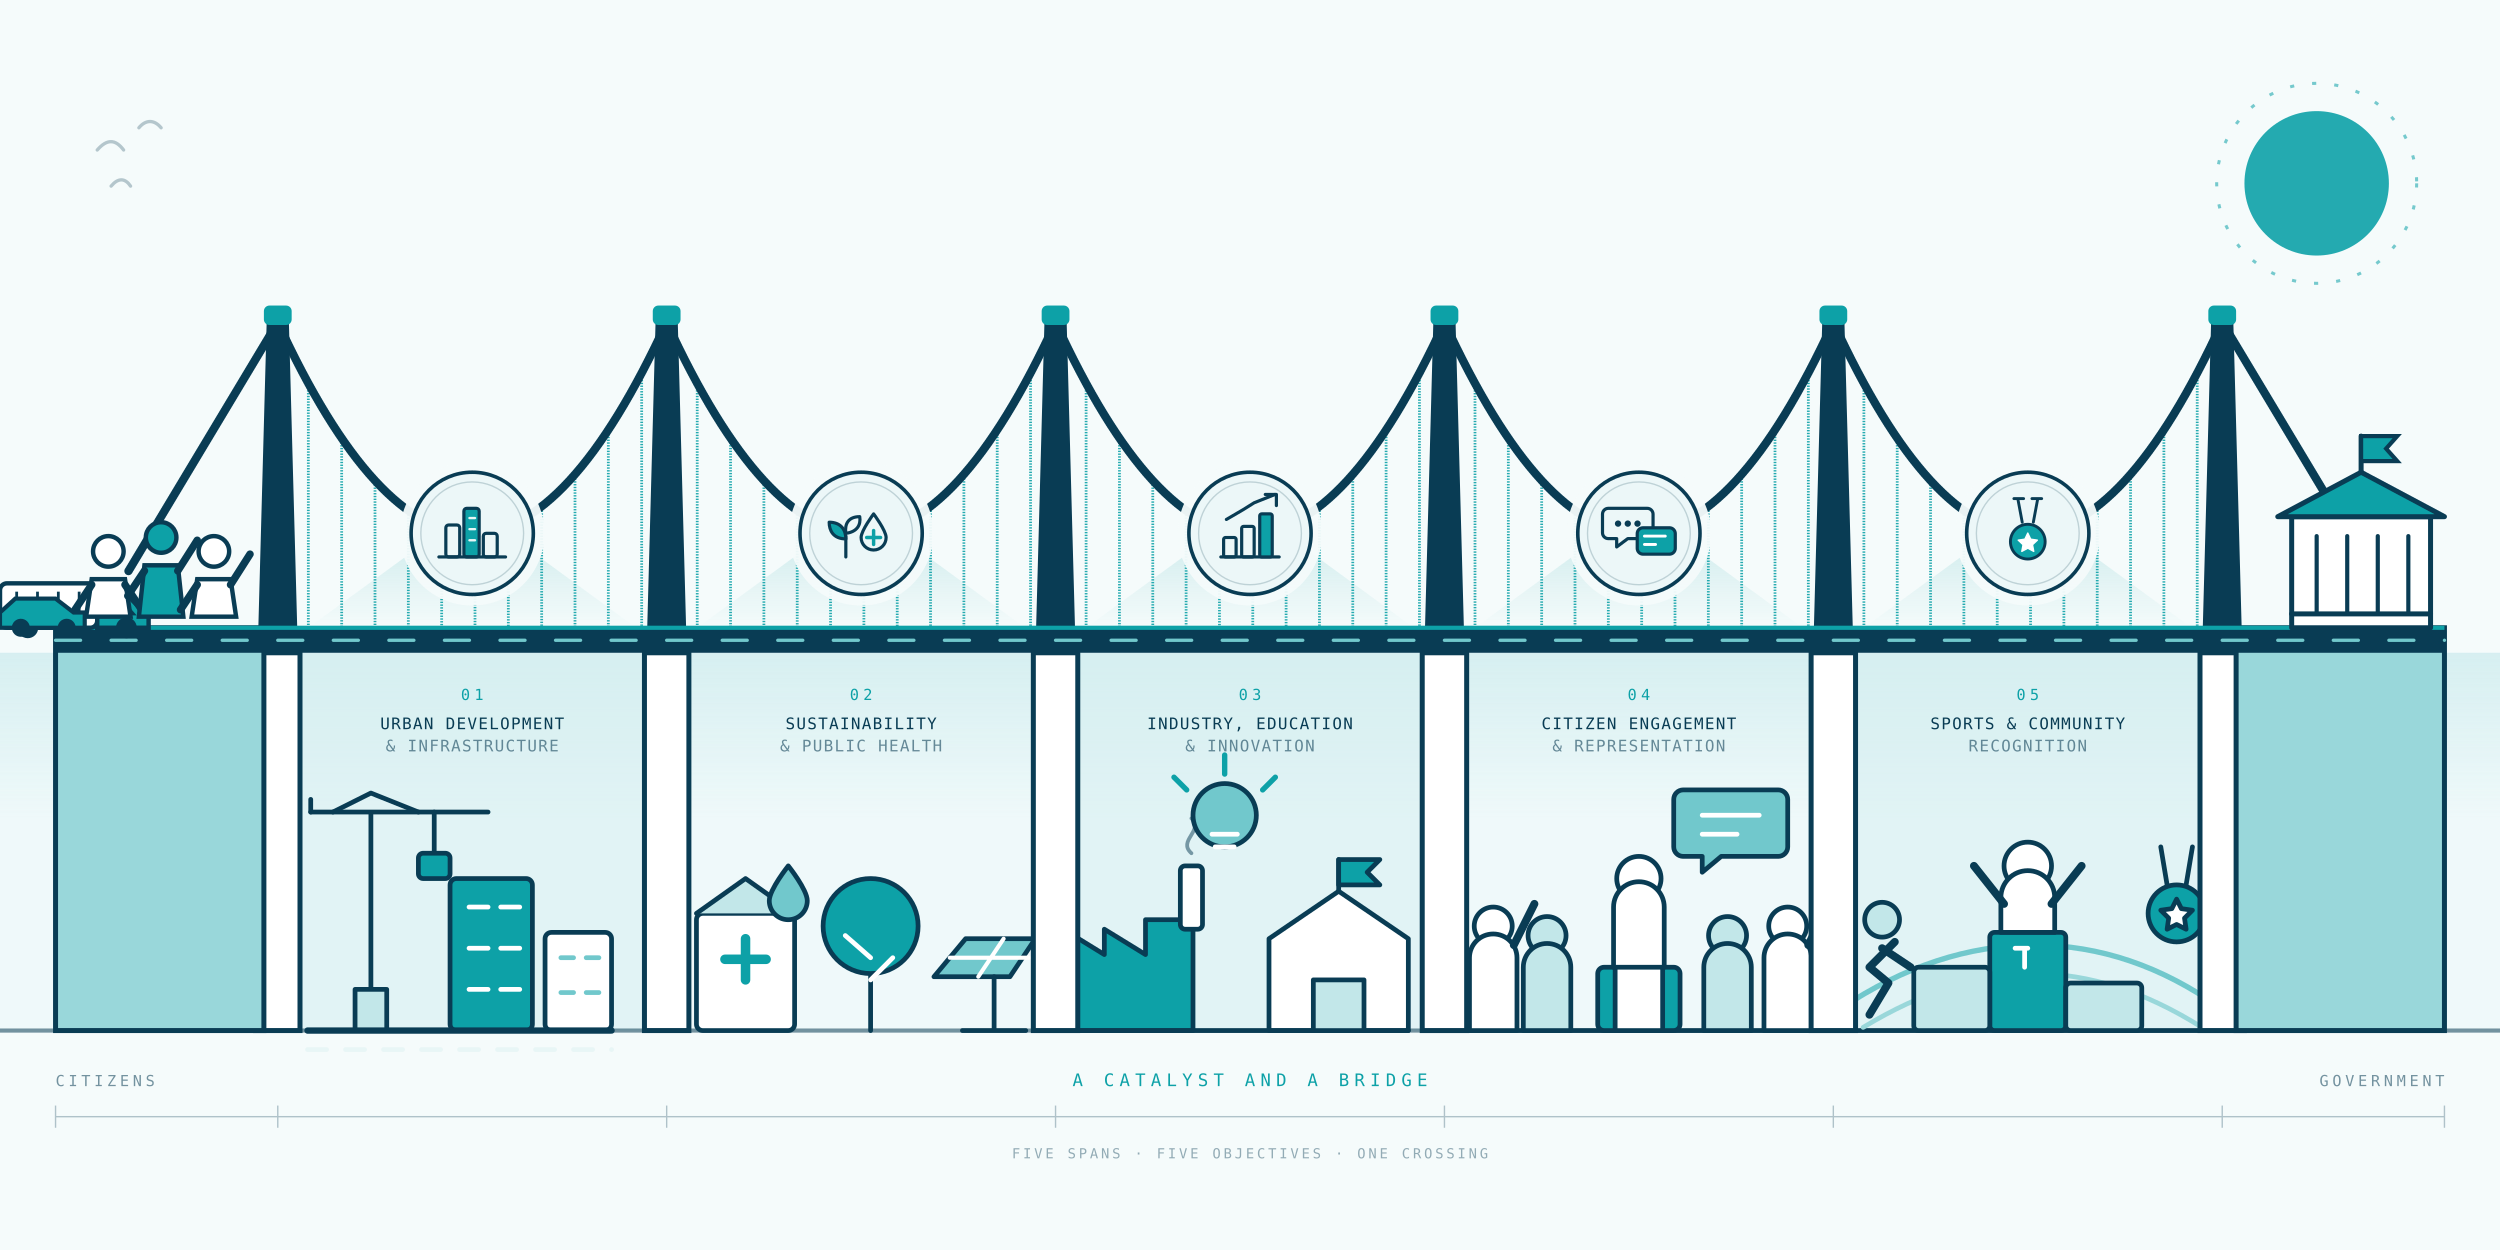
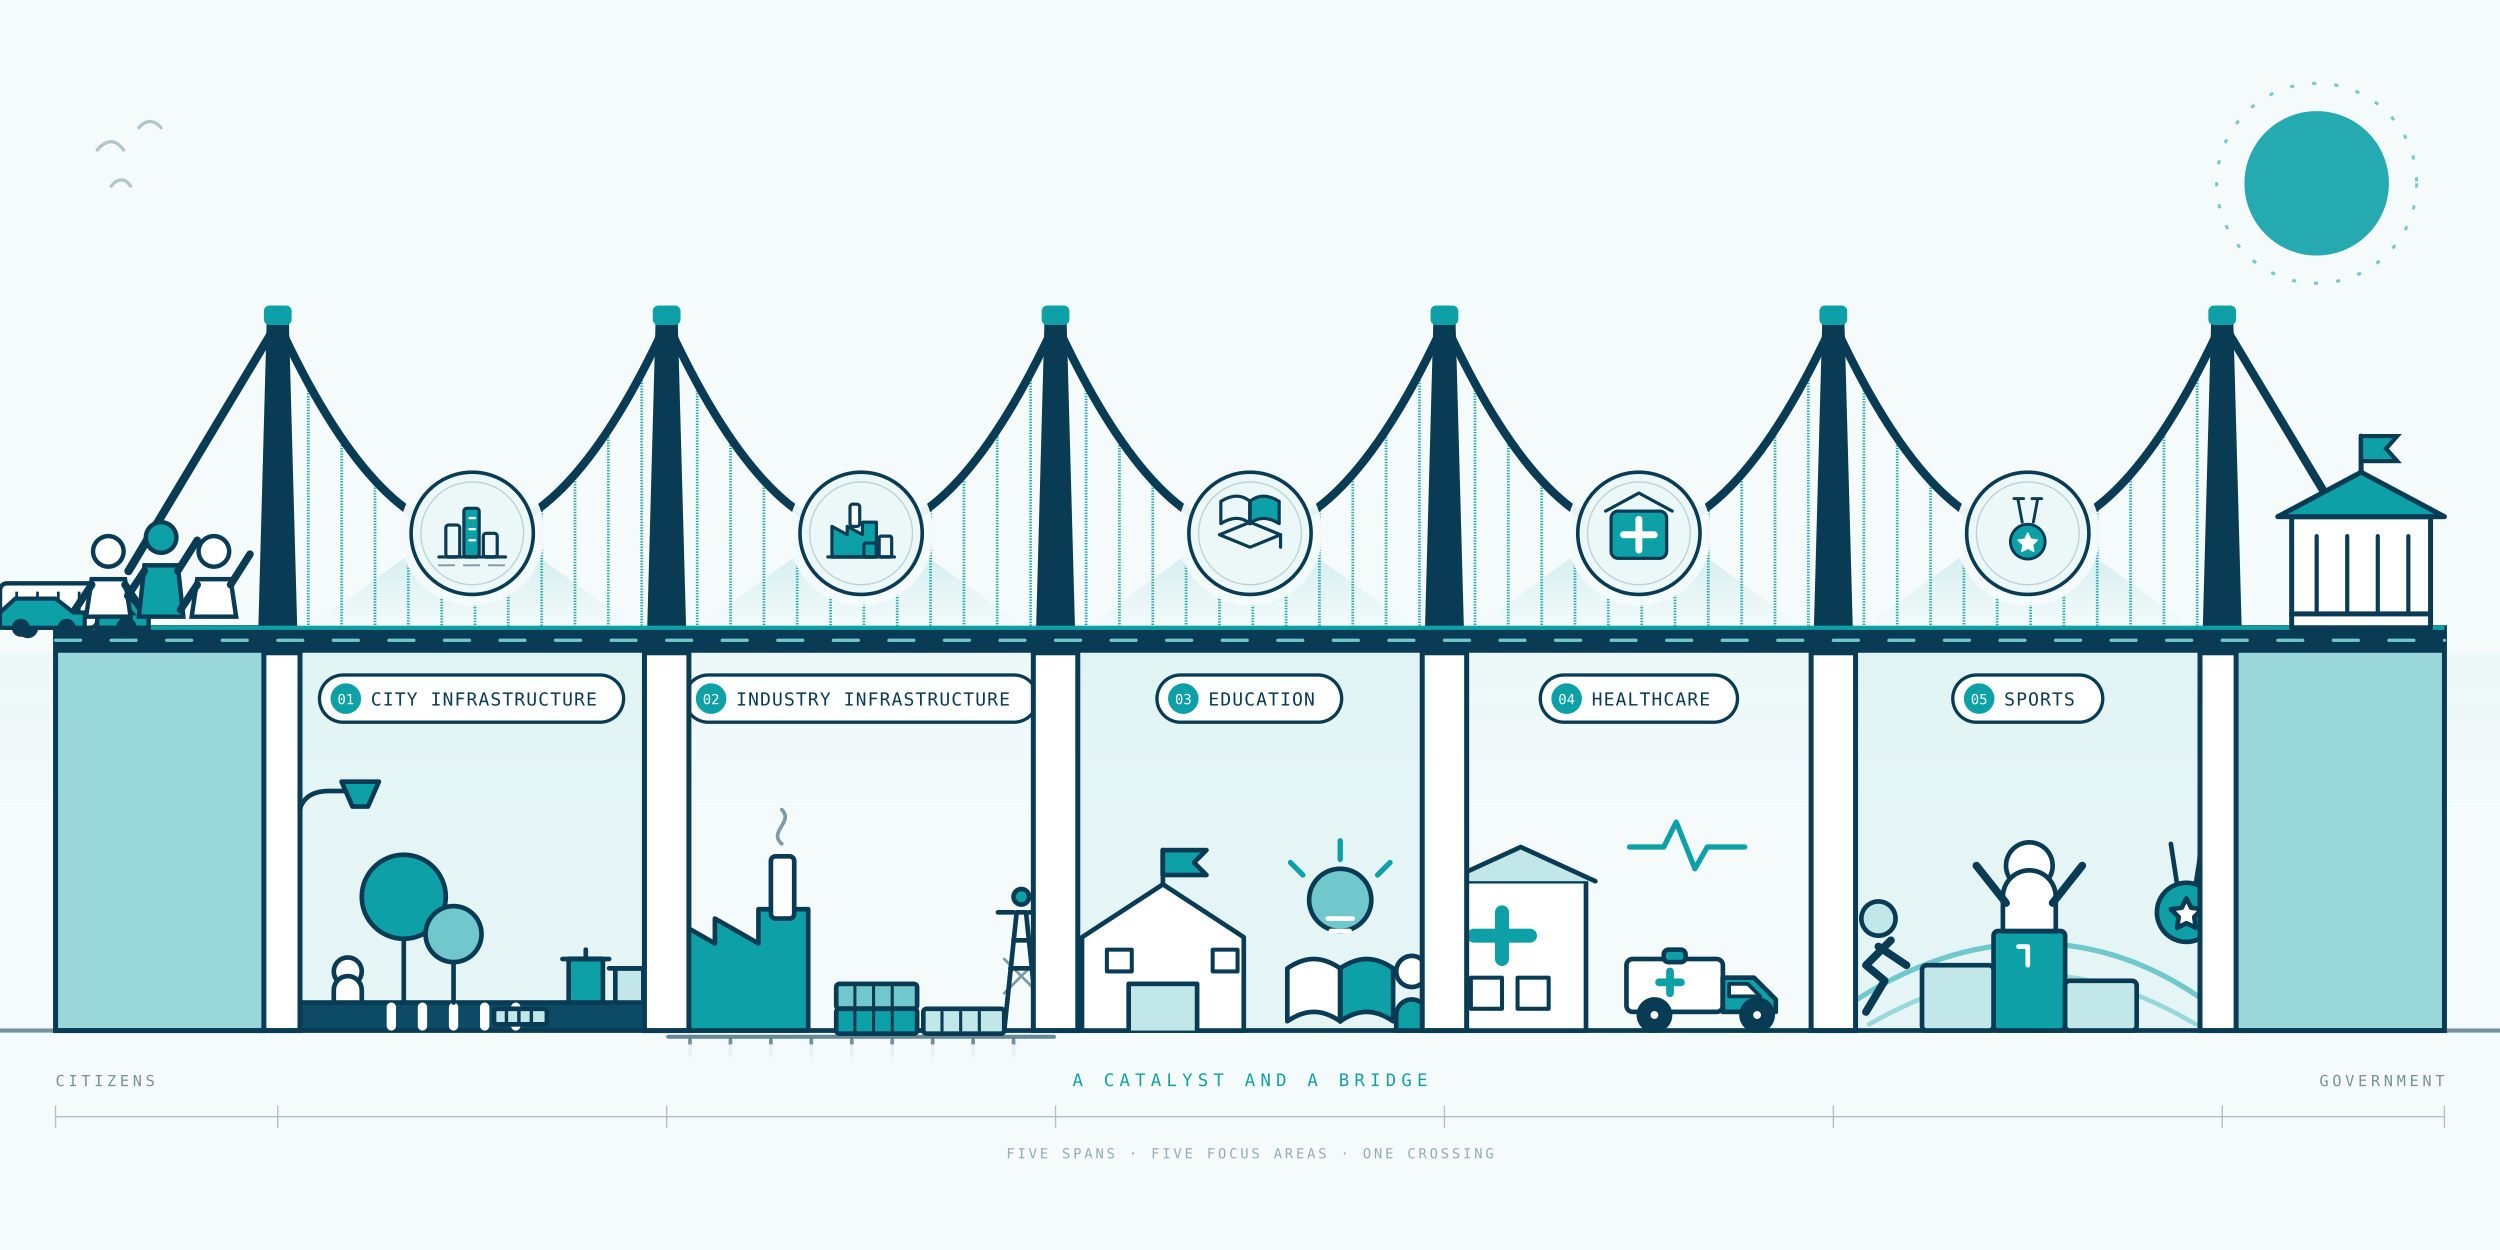
- <svg xmlns="http://www.w3.org/2000/svg" viewBox="0 0 1800 900" role="img" aria-label="A suspension bridge from citizens to government. Each of its five spans flies over a district showing one of the Forum's objectives: a district under construction, a green and healthy neighbourhood, industry beside a school, a citizens' assembly, and a sports podium.">
+ <svg xmlns="http://www.w3.org/2000/svg" viewBox="0 0 1800 900" role="img" aria-label="A suspension bridge from citizens to government. Each of its five spans flies over a district showing one focus area: city infrastructure, industry infrastructure, education, healthcare and sports.">
  <style>
  .cable{stroke-dasharray:1;stroke-dashoffset:1;animation:draw 2s cubic-bezier(.35,.75,.25,1) forwards}
  .hg{stroke-dasharray:1;stroke-dashoffset:1;animation:draw 1.1s ease forwards 1.1s}
  @keyframes draw{to{stroke-dashoffset:0}}
  .ring{transform-origin:1668px 132px;animation:spin 90s linear infinite}
  @keyframes spin{to{transform:rotate(360deg)}}
  .dash path{animation:march 2.4s linear infinite}
  @keyframes march{to{stroke-dashoffset:-40}}
  #truck{animation:dR 24s linear infinite}
  @keyframes dR{from{transform:translateX(-140px)}to{transform:translateX(1820px)}}
  #car{animation:dL 18s linear infinite}
  @keyframes dL{from{transform:translateX(1820px)}to{transform:translateX(-100px)}}
  #birds{animation:fly 34s linear infinite}
  @keyframes fly{from{transform:translate(-120px,26px)}to{transform:translate(1880px,-40px)}}
  .med{animation:fl 7s ease-in-out infinite}
  .d1{animation-delay:.9s}.d2{animation-delay:1.8s}.d3{animation-delay:2.7s}.d4{animation-delay:3.6s}
-   @keyframes fl{0%,100%{transform:translateY(0)}50%{transform:translateY(-7px)}}
+   @keyframes fl{0%,100%{transform:translateY(0)}50%{transform:translateY(-8px)}}
  .bob{animation:bb 4.5s ease-in-out infinite}
  @keyframes bb{0%,100%{transform:translateY(0)}50%{transform:translateY(-6px)}}
  @media (prefers-reduced-motion:reduce){
   .cable,.hg{stroke-dashoffset:0;animation:none}
   .ring,.dash path,#truck,#car,#birds,.med,.bob{animation:none}
   #truck{transform:translateX(640px)}#car{transform:translateX(1180px)}
  }
 </style>
  <defs>
    <linearGradient id="sky" x1="0" y1="0" x2="0" y2="1">
      <stop offset="0" stop-color="#F5FBFB" />
      <stop offset="1" stop-color="#F5FBFB" />
    </linearGradient>
    <linearGradient id="haze" x1="0" y1="0" x2="0" y2="1">
-       <stop offset="0" stop-color="#C2E7E9" stop-opacity=".55" />
+       <stop offset="0" stop-color="#C2E7E9" stop-opacity=".18" />
      <stop offset="1" stop-color="#C2E7E9" stop-opacity="0" />
    </linearGradient>
    <linearGradient id="cone" x1="0" y1="0" x2="0" y2="1">
-       <stop offset="0" stop-color="#0DA1A7" stop-opacity=".18" />
+       <stop offset="0" stop-color="#0DA1A7" stop-opacity=".2" />
      <stop offset="1" stop-color="#0DA1A7" stop-opacity="0" />
    </linearGradient>
  </defs>
  <rect width="1800" height="900" fill="url(#sky)" />
  <circle cx="1668" cy="132" r="52" fill="#0DA1A7" opacity=".9" />
  <g class="ring">
    <circle cx="1668" cy="132" r="72" fill="none" stroke="#0DA1A7" stroke-width="2.2" stroke-dasharray="3 13" opacity=".55" />
  </g>
  <g id="birds" fill="none" stroke="#093C54" stroke-width="2.4" stroke-linecap="round" opacity=".28">
    <path d="M70 108c7-8 13-8 19 0M100 92c5-6 11-6 16 0M80 134c5-6 10-6 14 0" />
  </g>
-   <rect x="0" y="470" width="1800" height="272" fill="#EFF9FA" />
+   <rect x="0" y="470" width="1800" height="272" fill="#F5FBFB" />
  <rect x="0" y="470" width="1800" height="120" fill="url(#haze)" />
-   <rect x="200" y="470" width="280" height="272" fill="#D6EFF0" opacity=".55" />
-   <rect x="760" y="470" width="280" height="272" fill="#D6EFF0" opacity=".55" />
-   <rect x="1320" y="470" width="280" height="272" fill="#D6EFF0" opacity=".55" />
+   <rect x="200" y="470" width="280" height="272" fill="#D6EFF0" opacity=".5" />
+   <rect x="760" y="470" width="280" height="272" fill="#D6EFF0" opacity=".5" />
+   <rect x="1320" y="470" width="280" height="272" fill="#D6EFF0" opacity=".5" />
  <path d="M0 742h1800" stroke="#093C54" stroke-width="3" opacity=".55" />
  <g transform="translate(340.0,742)">
-     <g transform="scale(1.14)" fill="none" stroke="#093C54" stroke-width="3" stroke-linecap="round" stroke-linejoin="round">
-       <rect x="-14" y="-96" width="52" height="96" rx="4" fill="#0DA1A7" />
+     <g transform="scale(1.12)" fill="none" stroke="#093C54" stroke-width="3" stroke-linecap="round" stroke-linejoin="round">
+       <rect x="-122" y="-18" width="244" height="18" rx="2" fill="#0C4A66" />
+       <g stroke="#FFFFFF" stroke-width="6">
+         <path d="M-52-15v12M-32-15v12M-12-15v12M8-15v12M28-15v12" />
+       </g>
+       <path d="M-112-18v-116" />
+       <path d="M-112-134q0-20 20-20h12" />
+       <path d="M-84-160h24l-7 16h-10Z" fill="#0DA1A7" />
+       <rect x="14" y="-14" width="34" height="10" rx="2" fill="#C2E7E9" />
+       <g stroke-width="2.2">
+         <path d="M22-14v10M30-14v10M38-14v10" />
+       </g>
+       <path d="M62-18v-28h22v28Z" fill="#0DA1A7" />
+       <path d="M58-46h30M73-46v-6" />
+       <path d="M92-18v-22h18v22Z" fill="#C2E7E9" />
+       <path d="M88-40h26" />
+       <path d="M-44-18v-44" />
+       <circle cx="-44" cy="-86" r="27" fill="#0DA1A7" />
+       <path d="M-12-18v-30" />
+       <circle cx="-12" cy="-62" r="18" fill="#71C8CC" />
+       <circle cx="-80" cy="-38" r="9" fill="#FFFFFF" />
+       <path d="M-89-18v-8a9 9 0 0 1 18 0v8Z" fill="#FFFFFF" />
+     </g>
+   </g>
+   <g transform="translate(620.0,742)">
+     <g transform="scale(1.12)" fill="none" stroke="#093C54" stroke-width="3" stroke-linecap="round" stroke-linejoin="round">
+       <path d="M-124 0h248" />
+       <g stroke-width="2.4" stroke="#093C54" opacity=".55">
+         <path d="M-110 6v10M-84 6v10M-58 6v10M-32 6v10M-6 6v10M20 6v10M46 6v10M72 6v10M98 6v10" />
+       </g>
+       <path d="M-124 4h248" stroke-width="2.6" opacity=".6" />
+       <path d="M-122 0v-72l28 16v-16l28 16v-22h32v78Z" fill="#0DA1A7" />
+       <rect x="-58" y="-112" width="15" height="40" rx="3" fill="#FFFFFF" />
+       <path d="M-51-120c-9-8 8-14 0-22" stroke-width="2.4" opacity=".5" />
+       <rect x="-16" y="-30" width="52" height="16" rx="2" fill="#71C8CC" />
+       <rect x="-16" y="-14" width="52" height="16" rx="2" fill="#0DA1A7" />
+       <rect x="40" y="-14" width="52" height="16" rx="2" fill="#C2E7E9" />
+       <g stroke-width="2">
+         <path d="M-4-28v12M8-28v12M20-28v12M-4-12v12M8-12v12M20-12v12M52-12v12M64-12v12M76-12v12" />
+       </g>
+       <path d="M92 0 100-76h6L114 0" />
+       <path d="M96-40h14M98-58h10" />
+       <path d="M92-24 114-46M92-46 114-24" stroke-width="1.8" opacity=".5" />
+       <path d="M88-76h10M108-76h10" />
+       <circle cx="103" cy="-86" r="5" fill="#0DA1A7" />
+     </g>
+   </g>
+   <g transform="translate(900.0,742)">
+     <g transform="scale(1.12)" fill="none" stroke="#093C54" stroke-width="3" stroke-linecap="round" stroke-linejoin="round">
+       <path d="M-124 0h248" />
+       <path d="M-108 0v-60l52-34 52 34V0Z" fill="#FFFFFF" />
+       <path d="M-78 0v-30h44V0" fill="#C2E7E9" />
+       <g stroke-width="2.6">
+         <path d="M-92-52h16v14h-16zM-24-52h16v14h-16z" />
+       </g>
+       <path d="M-56-94v-22" />
+       <path d="M-56-116h28l-8 8 8 8h-28Z" fill="#0DA1A7" />
+       <path d="M24-6c12-8 22-8 34 0v-34c-12-8-22-8-34 0Z" fill="#FFFFFF" />
+       <path d="M58-6c12-8 22-8 34 0v-34c-12-8-22-8-34 0Z" fill="#0DA1A7" />
+       <path d="M58-40v34" />
+       <circle cx="58" cy="-84" r="20" fill="#71C8CC" />
+       <path d="M50-72h16M52-64h12" stroke="#FFFFFF" stroke-width="3" />
+       <path d="M58-110v-12M34-100l-8-8M82-100l8-8" stroke="#0DA1A7" stroke-width="3.4" />
+       <circle cx="104" cy="-38" r="10" fill="#FFFFFF" />
+       <path d="M94 0v-10a10 10 0 0 1 20 0V0Z" fill="#0DA1A7" />
+     </g>
+   </g>
+   <g transform="translate(1180.0,742)">
+     <g transform="scale(1.12)" fill="none" stroke="#093C54" stroke-width="3" stroke-linecap="round" stroke-linejoin="round">
+       <path d="M-124 0h248" />
+       <path d="M-118 0v-96h84v96Z" fill="#FFFFFF" />
+       <path d="M-88-76v30M-106-61h36" stroke="#0DA1A7" stroke-width="9" />
+       <g stroke-width="2.6">
+         <path d="M-108-34h20v20h-20zM-78-34h20v20h-20z" />
+       </g>
+       <path d="M-124-96 -76-118 -28-96" fill="#C2E7E9" />
+       <rect x="-8" y="-46" width="62" height="34" rx="4" fill="#FFFFFF" />
+       <path d="M54-34h20l14 14v8H54Z" fill="#0DA1A7" />
+       <path d="M58-30h12l8 8h-20Z" fill="#FFFFFF" stroke-width="2.4" />
+       <path d="M20-38v14M13-31h14" stroke="#0DA1A7" stroke-width="5" />
+       <circle cx="10" cy="-10" r="10" fill="#093C54" />
+       <circle cx="10" cy="-10" r="4" fill="#FFFFFF" />
+       <circle cx="76" cy="-10" r="10" fill="#093C54" />
+       <circle cx="76" cy="-10" r="4" fill="#FFFFFF" />
+       <rect x="16" y="-52" width="14" height="8" rx="3" fill="#0DA1A7" />
+       <path d="M-6-118h22l8-16 12 30 8-14h24" stroke="#0DA1A7" stroke-width="3.4" />
+     </g>
+   </g>
+   <g transform="translate(1460.0,742)">
+     <g transform="scale(1.12)" fill="none" stroke="#093C54" stroke-width="3" stroke-linecap="round" stroke-linejoin="round">
+       <path d="M-124 0h248" />
+       <path d="M-116-16q60-40 120-40t114 40" stroke="#71C8CC" stroke-width="3.4" />
+       <path d="M-102-4q56-32 106-32t104 32" stroke="#99D7DA" stroke-width="3" />
+       <rect x="-22" y="-64" width="46" height="64" rx="3" fill="#0DA1A7" />
+       <rect x="-68" y="-42" width="46" height="42" rx="3" fill="#C2E7E9" />
+       <rect x="24" y="-32" width="46" height="32" rx="3" fill="#C2E7E9" />
      <g stroke="#FFFFFF" stroke-width="3">
-         <path d="M-2-78h12M18-78h12M-2-52h12M18-52h12M-2-26h12M18-26h12" />
-       </g>
-       <rect x="46" y="-62" width="42" height="62" rx="4" fill="#FFFFFF" />
-       <g stroke="#71C8CC" stroke-width="3">
-         <path d="M56-46h8M72-46h8M56-24h8M72-24h8" />
-       </g>
-       <path d="M-64 0v-138M-64-138h-38M-64-138h74" />
-       <path d="M-102-138v-8M-64-150l-24 12M-64-150l30 12" />
-       <path d="M-24-138v26" />
-       <rect x="-34" y="-112" width="20" height="16" rx="3" fill="#0DA1A7" />
-       <path d="M-74 0h20v-26h-20Z" fill="#C2E7E9" />
-       <path d="M-104 0h192" stroke-width="4" />
-       <g stroke-dasharray="12 12" stroke="#71C8CC" stroke-width="3">
-         <path d="M-104 12h192" />
-       </g>
-     </g>
-   </g>
-   <g transform="translate(620.0,742)">
-     <g transform="scale(1.14)" fill="none" stroke="#093C54" stroke-width="3" stroke-linecap="round" stroke-linejoin="round">
-       <rect x="-104" y="-74" width="62" height="74" rx="4" fill="#FFFFFF" />
-       <path d="M-73-58v26M-86-45h26" stroke="#0DA1A7" stroke-width="6" />
-       <path d="M-104-74 -73-96 -42-74" fill="#C2E7E9" />
-       <path d="M6 0v-40" />
-       <circle cx="6" cy="-66" r="30" fill="#0DA1A7" />
-       <path d="M6-46 -10-60M6-32 20-46" stroke="#FFFFFF" stroke-width="3" />
-       <path d="M46-34 66-58h44l-16 24Z" fill="#71C8CC" />
-       <path d="M74-34 90-58M56-46h50" stroke="#FFFFFF" stroke-width="2.6" />
-       <path d="M84-34v34M64 0h40" />
-       <path d="M-46-104c0 0 12 15 12 22a12 12 0 0 1-24 0c0-7 12-22 12-22Z" fill="#71C8CC" />
-       <path d="M-124 0v-28M-136-28h24l-4-17h-16Z" fill="#0DA1A7" />
-     </g>
-   </g>
-   <g transform="translate(900.0,742)">
-     <g transform="scale(1.14)" fill="none" stroke="#093C54" stroke-width="3" stroke-linecap="round" stroke-linejoin="round">
-       <path d="M-118 0v-64l26 16v-16l26 16v-22h30v70Z" fill="#0DA1A7" />
-       <rect x="-44" y="-104" width="14" height="40" rx="3" fill="#FFFFFF" />
-       <path d="M-37-112c-9-8 8-14 0-22" stroke-width="2.4" opacity=".5" />
-       <path d="M12 0v-58l44-30 44 30V0Z" fill="#FFFFFF" />
-       <path d="M40 0v-32h32V0" fill="#C2E7E9" />
-       <path d="M56-88v-20" />
-       <path d="M56-108h26l-8 8 8 8H56Z" fill="#0DA1A7" />
-       <circle cx="-16" cy="-136" r="20" fill="#71C8CC" />
-       <path d="M-24-124h16M-22-116h12" stroke="#FFFFFF" stroke-width="3" />
-       <path d="M-16-162v-12M-40-152l-8-8M8-152l8-8" stroke="#0DA1A7" stroke-width="3.4" />
-       <path d="M-118 0h218" />
-     </g>
-   </g>
-   <g transform="translate(1180.0,742)">
-     <g transform="scale(1.14)" fill="none" stroke="#093C54" stroke-width="3" stroke-linecap="round" stroke-linejoin="round">
-       <path d="M-120 0h240" />
-       <rect x="-26" y="-40" width="52" height="40" rx="4" fill="#0DA1A7" />
-       <path d="M-14-22h28" stroke="#FFFFFF" stroke-width="3" />
-       <circle cx="0" cy="-72" r="12" fill="#FFFFFF" />
-       <path d="M-15 -52a15 15 0 0 1 30 0v52h-30Z" fill="#FFFFFF" />
-       <circle cx="0" cy="-96" r="14" fill="#FFFFFF" />
-       <path d="M-16-78a16 16 0 0 1 32 0v38h-32Z" fill="#FFFFFF" />
-       <path d="M28-152h60a6 6 0 0 1 6 6v30a6 6 0 0 1-6 6H52l-12 10v-10h-12a6 6 0 0 1-6-6v-30a6 6 0 0 1 6-6Z" fill="#71C8CC" />
-       <g stroke="#FFFFFF" stroke-width="3">
-         <path d="M40-136h36M40-124h22" />
-       </g>
-       <circle cx="-92" cy="-66" r="12" fill="#FFFFFF" />
-       <path d="M-107 -46a15 15 0 0 1 30 0v46h-30Z" fill="#FFFFFF" />
-       <path d="M-79 -54 -66 -80" stroke-width="5" />
-       <circle cx="-58" cy="-60" r="12" fill="#C2E7E9" />
-       <path d="M-73 -40a15 15 0 0 1 30 0v40h-30Z" fill="#C2E7E9" />
-       <circle cx="56" cy="-60" r="12" fill="#C2E7E9" />
-       <path d="M41 -40a15 15 0 0 1 30 0v40h-30Z" fill="#C2E7E9" />
-       <circle cx="94" cy="-66" r="12" fill="#FFFFFF" />
-       <path d="M79 -46a15 15 0 0 1 30 0v46h-30Z" fill="#FFFFFF" />
-       <path d="M107 -54 120 -80" stroke-width="5" />
-     </g>
-   </g>
-   <g transform="translate(1460.0,742)">
-     <g transform="scale(1.14)" fill="none" stroke="#093C54" stroke-width="3" stroke-linecap="round" stroke-linejoin="round">
-       <path d="M-124 0h248" />
-       <path d="M-118-14q60-40 122-40t118 40" stroke="#71C8CC" stroke-width="3.4" />
-       <path d="M-104-2q56-34 108-34t106 34" stroke="#99D7DA" stroke-width="3" />
-       <rect x="-24" y="-62" width="48" height="62" rx="3" fill="#0DA1A7" />
-       <rect x="-72" y="-40" width="48" height="40" rx="3" fill="#C2E7E9" />
-       <rect x="24" y="-30" width="48" height="30" rx="3" fill="#C2E7E9" />
-       <g stroke="#FFFFFF" stroke-width="3">
-         <path d="M-2-40v-12M-8-52h8" />
-       </g>
-       <circle cx="0" cy="-104" r="15" fill="#FFFFFF" />
-       <path d="M-17-84a17 17 0 0 1 34 0v22h-34Z" fill="#FFFFFF" />
-       <path d="M-15-80 -34-104M15-80 34-104" stroke-width="5" />
-       <path d="M84-116 88-92M104-116l-4 24" stroke-width="3" />
-       <circle cx="94" cy="-74" r="18" fill="#0DA1A7" />
-       <path d="M94-83 97-77l7 1-5 5 1 7-6-3-6 3 1-7-5-5 7-1Z" fill="#FFFFFF" />
-       <circle cx="-92" cy="-70" r="11" fill="#C2E7E9" />
-       <path d="M-84-56 -100-40 -88-30 -100-10" stroke-width="5" />
-       <path d="M-92-52 -74-40" stroke-width="5" />
-     </g>
-   </g>
-   <text x="340.0" y="504" text-anchor="middle" fill="#0DA1A7" style="font:500 11px 'JetBrains Mono',monospace;letter-spacing:.28em">01</text>
-   <text x="340.0" y="525" text-anchor="middle" fill="#093C54" style="font:400 11.5px 'JetBrains Mono',monospace;letter-spacing:.08em">URBAN DEVELOPMENT</text>
-   <text x="340.0" y="541" text-anchor="middle" fill="#093C54" fill-opacity=".58" style="font:400 11.5px 'JetBrains Mono',monospace;letter-spacing:.08em">&amp; INFRASTRUCTURE</text>
-   <text x="620.0" y="504" text-anchor="middle" fill="#0DA1A7" style="font:500 11px 'JetBrains Mono',monospace;letter-spacing:.28em">02</text>
-   <text x="620.0" y="525" text-anchor="middle" fill="#093C54" style="font:400 11.5px 'JetBrains Mono',monospace;letter-spacing:.08em">SUSTAINABILITY</text>
-   <text x="620.0" y="541" text-anchor="middle" fill="#093C54" fill-opacity=".58" style="font:400 11.5px 'JetBrains Mono',monospace;letter-spacing:.08em">&amp; PUBLIC HEALTH</text>
-   <text x="900.0" y="504" text-anchor="middle" fill="#0DA1A7" style="font:500 11px 'JetBrains Mono',monospace;letter-spacing:.28em">03</text>
-   <text x="900.0" y="525" text-anchor="middle" fill="#093C54" style="font:400 11.5px 'JetBrains Mono',monospace;letter-spacing:.08em">INDUSTRY, EDUCATION</text>
-   <text x="900.0" y="541" text-anchor="middle" fill="#093C54" fill-opacity=".58" style="font:400 11.5px 'JetBrains Mono',monospace;letter-spacing:.08em">&amp; INNOVATION</text>
-   <text x="1180.0" y="504" text-anchor="middle" fill="#0DA1A7" style="font:500 11px 'JetBrains Mono',monospace;letter-spacing:.28em">04</text>
-   <text x="1180.0" y="525" text-anchor="middle" fill="#093C54" style="font:400 11.5px 'JetBrains Mono',monospace;letter-spacing:.08em">CITIZEN ENGAGEMENT</text>
-   <text x="1180.0" y="541" text-anchor="middle" fill="#093C54" fill-opacity=".58" style="font:400 11.5px 'JetBrains Mono',monospace;letter-spacing:.08em">&amp; REPRESENTATION</text>
-   <text x="1460.0" y="504" text-anchor="middle" fill="#0DA1A7" style="font:500 11px 'JetBrains Mono',monospace;letter-spacing:.28em">05</text>
-   <text x="1460.0" y="525" text-anchor="middle" fill="#093C54" style="font:400 11.5px 'JetBrains Mono',monospace;letter-spacing:.08em">SPORTS &amp; COMMUNITY</text>
-   <text x="1460.0" y="541" text-anchor="middle" fill="#093C54" fill-opacity=".58" style="font:400 11.5px 'JetBrains Mono',monospace;letter-spacing:.08em">RECOGNITION</text>
+         <path d="M0-42v-12M-6-54h6" />
+       </g>
+       <circle cx="1" cy="-106" r="15" fill="#FFFFFF" />
+       <path d="M-16-86a17 17 0 0 1 34 0v22h-34Z" fill="#FFFFFF" />
+       <path d="M-14-82 -33-106M16-82 35-106" stroke-width="5" />
+       <path d="M92-120 96-94M112-120l-4 26" stroke-width="3" />
+       <circle cx="102" cy="-76" r="19" fill="#0DA1A7" />
+       <path d="M102-85 105-79l7 1-5 5 1 7-6-3-6 3 1-7-5-5 7-1Z" fill="#FFFFFF" />
+       <circle cx="-96" cy="-72" r="11" fill="#C2E7E9" />
+       <path d="M-88-58 -104-42 -92-32 -104-12" stroke-width="5" />
+       <path d="M-96-54 -78-42" stroke-width="5" />
+     </g>
+   </g>
+   <rect x="230" y="486" width="219" height="34" rx="17" fill="#FFFFFF" stroke="#093C54" stroke-width="2.4" />
+   <circle cx="249" cy="503" r="11" fill="#0DA1A7" />
+   <text x="249" y="507" text-anchor="middle" fill="#FFFFFF" style="font:500 10px 'JetBrains Mono',monospace">01</text>
+   <text x="267" y="508" fill="#093C54" style="font:500 13px 'JetBrains Mono',monospace;letter-spacing:.06em">CITY INFRASTRUCTURE</text>
+   <rect x="493" y="486" width="254" height="34" rx="17" fill="#FFFFFF" stroke="#093C54" stroke-width="2.4" />
+   <circle cx="512" cy="503" r="11" fill="#0DA1A7" />
+   <text x="512" y="507" text-anchor="middle" fill="#FFFFFF" style="font:500 10px 'JetBrains Mono',monospace">02</text>
+   <text x="530" y="508" fill="#093C54" style="font:500 13px 'JetBrains Mono',monospace;letter-spacing:.06em">INDUSTRY INFRASTRUCTURE</text>
+   <rect x="833" y="486" width="133" height="34" rx="17" fill="#FFFFFF" stroke="#093C54" stroke-width="2.4" />
+   <circle cx="852" cy="503" r="11" fill="#0DA1A7" />
+   <text x="852" y="507" text-anchor="middle" fill="#FFFFFF" style="font:500 10px 'JetBrains Mono',monospace">03</text>
+   <text x="870" y="508" fill="#093C54" style="font:500 13px 'JetBrains Mono',monospace;letter-spacing:.06em">EDUCATION</text>
+   <rect x="1109" y="486" width="142" height="34" rx="17" fill="#FFFFFF" stroke="#093C54" stroke-width="2.4" />
+   <circle cx="1128" cy="503" r="11" fill="#0DA1A7" />
+   <text x="1128" y="507" text-anchor="middle" fill="#FFFFFF" style="font:500 10px 'JetBrains Mono',monospace">04</text>
+   <text x="1146" y="508" fill="#093C54" style="font:500 13px 'JetBrains Mono',monospace;letter-spacing:.06em">HEALTHCARE</text>
+   <rect x="1406" y="486" width="108" height="34" rx="17" fill="#FFFFFF" stroke="#093C54" stroke-width="2.4" />
+   <circle cx="1425" cy="503" r="11" fill="#0DA1A7" />
+   <text x="1425" y="507" text-anchor="middle" fill="#FFFFFF" style="font:500 10px 'JetBrains Mono',monospace">05</text>
+   <text x="1443" y="508" fill="#093C54" style="font:500 13px 'JetBrains Mono',monospace;letter-spacing:.06em">SPORTS</text>
  <rect x="184" y="470" width="32" height="272" fill="#FFFFFF" stroke="#093C54" stroke-width="3.6" />
  <rect x="464" y="470" width="32" height="272" fill="#FFFFFF" stroke="#093C54" stroke-width="3.6" />
  <rect x="744" y="470" width="32" height="272" fill="#FFFFFF" stroke="#093C54" stroke-width="3.6" />
  <rect x="1024" y="470" width="32" height="272" fill="#FFFFFF" stroke="#093C54" stroke-width="3.6" />
  <rect x="1304" y="470" width="32" height="272" fill="#FFFFFF" stroke="#093C54" stroke-width="3.6" />
  <rect x="1584" y="470" width="32" height="272" fill="#FFFFFF" stroke="#093C54" stroke-width="3.6" />
  <path d="M40 452h150v290h-150Z" fill="#99D7DA" stroke="#093C54" stroke-width="3.6" />
  <path d="M1610 452h150v290h-150Z" fill="#99D7DA" stroke="#093C54" stroke-width="3.6" />
-   <g stroke="#0DA1A7" stroke-width="2" opacity=".9" class="hangers">
+   <g stroke="#0DA1A7" stroke-width="2" opacity=".9">
    <path class="hg" d="M222 276.0V452" pathLength="1" />
    <path class="hg" d="M246 315.5V452" pathLength="1" />
    <path class="hg" d="M270 346.0V452" pathLength="1" />
    <path class="hg" d="M294 367.6V452" pathLength="1" />
    <path class="hg" d="M318 380.2V452" pathLength="1" />
    <path class="hg" d="M342 384.0V452" pathLength="1" />
    <path class="hg" d="M366 378.8V452" pathLength="1" />
    <path class="hg" d="M390 364.6V452" pathLength="1" />
    <path class="hg" d="M414 341.5V452" pathLength="1" />
    <path class="hg" d="M438 309.5V452" pathLength="1" />
    <path class="hg" d="M462 268.6V452" pathLength="1" />
    <path class="hg" d="M502 276.0V452" pathLength="1" />
    <path class="hg" d="M526 315.5V452" pathLength="1" />
    <path class="hg" d="M550 346.0V452" pathLength="1" />
    <path class="hg" d="M574 367.6V452" pathLength="1" />
    <path class="hg" d="M598 380.2V452" pathLength="1" />
    <path class="hg" d="M622 384.0V452" pathLength="1" />
    <path class="hg" d="M646 378.8V452" pathLength="1" />
    <path class="hg" d="M670 364.6V452" pathLength="1" />
    <path class="hg" d="M694 341.5V452" pathLength="1" />
    <path class="hg" d="M718 309.5V452" pathLength="1" />
    <path class="hg" d="M742 268.6V452" pathLength="1" />
    <path class="hg" d="M782 276.0V452" pathLength="1" />
    <path class="hg" d="M806 315.5V452" pathLength="1" />
    <path class="hg" d="M830 346.0V452" pathLength="1" />
    <path class="hg" d="M854 367.6V452" pathLength="1" />
    <path class="hg" d="M878 380.2V452" pathLength="1" />
    <path class="hg" d="M902 384.0V452" pathLength="1" />
    <path class="hg" d="M926 378.8V452" pathLength="1" />
    <path class="hg" d="M950 364.6V452" pathLength="1" />
    <path class="hg" d="M974 341.5V452" pathLength="1" />
    <path class="hg" d="M998 309.5V452" pathLength="1" />
    <path class="hg" d="M1022 268.6V452" pathLength="1" />
    <path class="hg" d="M1062 276.0V452" pathLength="1" />
    <path class="hg" d="M1086 315.5V452" pathLength="1" />
    <path class="hg" d="M1110 346.0V452" pathLength="1" />
    <path class="hg" d="M1134 367.6V452" pathLength="1" />
    <path class="hg" d="M1158 380.2V452" pathLength="1" />
    <path class="hg" d="M1182 384.0V452" pathLength="1" />
    <path class="hg" d="M1206 378.8V452" pathLength="1" />
    <path class="hg" d="M1230 364.6V452" pathLength="1" />
    <path class="hg" d="M1254 341.5V452" pathLength="1" />
    <path class="hg" d="M1278 309.5V452" pathLength="1" />
    <path class="hg" d="M1302 268.6V452" pathLength="1" />
    <path class="hg" d="M1342 276.0V452" pathLength="1" />
    <path class="hg" d="M1366 315.5V452" pathLength="1" />
    <path class="hg" d="M1390 346.0V452" pathLength="1" />
    <path class="hg" d="M1414 367.6V452" pathLength="1" />
    <path class="hg" d="M1438 380.2V452" pathLength="1" />
    <path class="hg" d="M1462 384.0V452" pathLength="1" />
    <path class="hg" d="M1486 378.8V452" pathLength="1" />
    <path class="hg" d="M1510 364.6V452" pathLength="1" />
    <path class="hg" d="M1534 341.5V452" pathLength="1" />
    <path class="hg" d="M1558 309.5V452" pathLength="1" />
    <path class="hg" d="M1582 268.6V452" pathLength="1" />
  </g>
  <g fill="none" stroke="#093C54" stroke-width="6" stroke-linecap="round">
    <path class="cable" d="M92 412 L200 232 Q340 536 480 232 Q620 536 760 232 Q900 536 1040 232 Q1180 536 1320 232 Q1460 536 1600 232 L1708 412" pathLength="1" />
  </g>
  <path d="M186 452 L192 232 h16 L214 452Z" fill="#093C54" />
  <rect x="190" y="220" width="20" height="14" rx="4" fill="#0DA1A7" />
  <path d="M466 452 L472 232 h16 L494 452Z" fill="#093C54" />
  <rect x="470" y="220" width="20" height="14" rx="4" fill="#0DA1A7" />
  <path d="M746 452 L752 232 h16 L774 452Z" fill="#093C54" />
  <rect x="750" y="220" width="20" height="14" rx="4" fill="#0DA1A7" />
  <path d="M1026 452 L1032 232 h16 L1054 452Z" fill="#093C54" />
  <rect x="1030" y="220" width="20" height="14" rx="4" fill="#0DA1A7" />
  <path d="M1306 452 L1312 232 h16 L1334 452Z" fill="#093C54" />
  <rect x="1310" y="220" width="20" height="14" rx="4" fill="#0DA1A7" />
  <path d="M1586 452 L1592 232 h16 L1614 452Z" fill="#093C54" />
  <rect x="1590" y="220" width="20" height="14" rx="4" fill="#0DA1A7" />
  <path d="M326.0 376 L222.0 452 H458.0 L354.0 376Z" fill="url(#cone)" />
  <path d="M606.0 376 L502.0 452 H738.0 L634.0 376Z" fill="url(#cone)" />
  <path d="M886.0 376 L782.0 452 H1018.0 L914.0 376Z" fill="url(#cone)" />
  <path d="M1166.0 376 L1062.0 452 H1298.0 L1194.0 376Z" fill="url(#cone)" />
  <path d="M1446.0 376 L1342.0 452 H1578.0 L1474.0 376Z" fill="url(#cone)" />
  <rect x="40" y="452" width="1720" height="18" fill="#093C54" />
  <path d="M40 452H1760" stroke="#0DA1A7" stroke-width="3" />
  <g class="dash">
    <path d="M40 461H1760" stroke="#71C8CC" stroke-width="2.4" stroke-dasharray="18 22" stroke-linecap="round" />
  </g>
  <g transform="translate(340.0,384)">
    <g class="med d0">
      <circle r="52" fill="#F5FBFB" opacity=".95" />
      <circle r="44" fill="#FFFFFF" />
      <circle r="44" fill="#0DA1A7" fill-opacity=".08" />
      <circle r="44" fill="none" stroke="#093C54" stroke-width="2.6" />
      <circle r="37" fill="none" stroke="#093C54" stroke-width="1" stroke-opacity=".2" />
      <g fill="none" stroke="#093C54" stroke-width="2.3" stroke-linecap="round" stroke-linejoin="round" transform="translate(0,-2)">
        <rect x="-19" y="-4" width="10" height="23" rx="2" />
        <rect x="-6" y="-16" width="11" height="35" rx="2" fill="#0DA1A7" stroke="#093C54" />
        <g stroke="#fff" stroke-width="1.7" stroke-opacity=".9">
          <path d="M-2-9h4M-2-1h4M-2 7h4" />
        </g>
        <rect x="8" y="2" width="10" height="17" rx="2" />
        <path d="M-24 19h48" />
+         <g stroke-width="1.4" stroke-opacity=".5">
+           <path d="M-24 25h11M-6 25h11M12 25h11" />
+         </g>
      </g>
    </g>
  </g>
  <g transform="translate(620.0,384)">
    <g class="med d1">
      <circle r="52" fill="#F5FBFB" opacity=".95" />
      <circle r="44" fill="#FFFFFF" />
      <circle r="44" fill="#0DA1A7" fill-opacity=".08" />
      <circle r="44" fill="none" stroke="#093C54" stroke-width="2.6" />
      <circle r="37" fill="none" stroke="#093C54" stroke-width="1" stroke-opacity=".2" />
      <g fill="none" stroke="#093C54" stroke-width="2.3" stroke-linecap="round" stroke-linejoin="round" transform="translate(0,-2)">
-         <path d="M9-12c0 0 9 12 9 17a9 9 0 0 1-18 0c0-5 9-17 9-17Z" />
-         <path d="M4 5h10M9 0v10" stroke="#0DA1A7" stroke-width="2.5" />
-         <path d="M-11 19V4" />
-         <path d="M-11 6c-9 0-12-6-12-12 8 0 12 5 12 12Z" fill="#0DA1A7" stroke="#093C54" />
-         <path d="M-11 2c8-1 11-6 10-12-8 0-11 5-10 12Z" />
+         <path d="M-21 19v-22l11 6v-6l11 6v-9h10v25Z" fill="#0DA1A7" stroke="#093C54" />
+         <rect x="13" y="4" width="9" height="15" rx="1.4" />
+         <rect x="2" y="9" width="9" height="10" rx="1.4" />
+         <path d="M-24 19h48" />
+         <rect x="-8" y="-19" width="7" height="16" rx="2" fill="#fff" stroke="#093C54" />
      </g>
    </g>
  </g>
  <g transform="translate(900.0,384)">
    <g class="med d2">
      <circle r="52" fill="#F5FBFB" opacity=".95" />
      <circle r="44" fill="#FFFFFF" />
      <circle r="44" fill="#0DA1A7" fill-opacity=".08" />
      <circle r="44" fill="none" stroke="#093C54" stroke-width="2.6" />
      <circle r="37" fill="none" stroke="#093C54" stroke-width="1" stroke-opacity=".2" />
      <g fill="none" stroke="#093C54" stroke-width="2.3" stroke-linecap="round" stroke-linejoin="round" transform="translate(0,-2)">
-         <path d="M-21 19h42" />
-         <rect x="-19" y="5" width="9" height="14" rx="1.4" />
-         <rect x="-6" y="-3" width="9" height="22" rx="1.4" />
-         <rect x="7" y="-12" width="9" height="31" rx="1.4" fill="#0DA1A7" stroke="#093C54" />
-         <path d="M-17-8 -5-15 3-20 18-26" stroke-width="2.3" />
-         <path d="M11-26h8v8" stroke-width="2.3" />
+         <path d="M-21-5c8-5 15-5 21 0v-16c-6-5-13-5-21 0Z" />
+         <path d="M0-5c6-5 13-5 21 0v-16c-8-5-15-5-21 0Z" fill="#0DA1A7" stroke="#093C54" />
+         <path d="M0-21v16" />
+         <path d="M0 12 22 3 0-6 -22 3Z" />
+         <path d="M22 3v9" />
      </g>
    </g>
  </g>
  <g transform="translate(1180.0,384)">
    <g class="med d3">
      <circle r="52" fill="#F5FBFB" opacity=".95" />
      <circle r="44" fill="#FFFFFF" />
      <circle r="44" fill="#0DA1A7" fill-opacity=".08" />
      <circle r="44" fill="none" stroke="#093C54" stroke-width="2.6" />
      <circle r="37" fill="none" stroke="#093C54" stroke-width="1" stroke-opacity=".2" />
      <g fill="none" stroke="#093C54" stroke-width="2.3" stroke-linecap="round" stroke-linejoin="round" transform="translate(0,-2)">
-         <path d="M-22-16h28a4.2 4.2 0 0 1 4.2 4.2v13.4A4.2 4.2 0 0 1 6 5.8H-8l-8 6V5.8h-6A4.2 4.2 0 0 1-26.2 1.6v-13.4A4.2 4.2 0 0 1-22-16Z" />
-         <g fill="#093C54" stroke="none">
-           <circle cx="-15" cy="-5" r="2.3" />
-           <circle cx="-8" cy="-5" r="2.3" />
-           <circle cx="-1" cy="-5" r="2.3" />
-         </g>
-         <path d="M22 17H3a4.2 4.2 0 0 1-4.2-4.2V2.2A4.2 4.2 0 0 1 3-2h19a4.2 4.2 0 0 1 4.2 4.2v10.6A4.2 4.2 0 0 1 22 17Z" fill="#0DA1A7" stroke="#093C54" />
-         <g stroke="#fff" stroke-width="2.1">
-           <path d="M4 4h15M4 10h8" />
-         </g>
+         <rect x="-20" y="-14" width="40" height="34" rx="5" fill="#0DA1A7" stroke="#093C54" />
+         <path d="M0-8v22M-11 3h22" stroke="#fff" stroke-width="5" />
+         <path d="M-24-14 0-27 24-14" />
      </g>
    </g>
  </g>
  <g transform="translate(1460.0,384)">
    <g class="med d4">
      <circle r="52" fill="#F5FBFB" opacity=".95" />
      <circle r="44" fill="#FFFFFF" />
      <circle r="44" fill="#0DA1A7" fill-opacity=".08" />
      <circle r="44" fill="none" stroke="#093C54" stroke-width="2.6" />
      <circle r="37" fill="none" stroke="#093C54" stroke-width="1" stroke-opacity=".2" />
      <g fill="none" stroke="#093C54" stroke-width="2.3" stroke-linecap="round" stroke-linejoin="round" transform="translate(0,-2)">
        <path d="M-7-22 -4-6M7-22 4-6" stroke-width="2.1" />
        <path d="M-10-23h7M3-23h7" stroke-width="2.1" />
        <circle cx="0" cy="8" r="12.5" fill="#0DA1A7" stroke="#093C54" stroke-width="2.1" />
        <path d="M0 1.8 2.1 6.2 6.9 6.9 3.4 10.2l.9 4.8L0 12.7l-4.3 2.3.9-4.8L-6.9 6.9l4.8-.7Z" fill="#fff" stroke="#fff" stroke-width="1" />
      </g>
    </g>
  </g>
  <g id="truck">
    <g transform="translate(0,420)">
      <rect x="0" y="0" width="70" height="32" rx="5" fill="#FFFFFF" stroke="#093C54" stroke-width="3.2" />
      <path d="M70 11h24l13 13v8H70Z" fill="#0DA1A7" stroke="#093C54" stroke-width="3.2" />
      <path d="M76 14h13l7 8h-20Z" fill="#FFFFFF" stroke="#093C54" stroke-width="2.2" />
      <path d="M12 6v20M27 6v20M42 6v20M57 6v20" stroke="#093C54" stroke-width="2" />
      <circle cx="20" cy="32" r="7.5" fill="#093C54" />
      <circle cx="91" cy="32" r="7.5" fill="#093C54" />
    </g>
  </g>
  <g id="car">
    <g transform="translate(0,429)">
      <path d="M0 23V12l11-10h29l13 10h8v11Z" fill="#0DA1A7" stroke="#093C54" stroke-width="3" />
      <circle cx="15" cy="23" r="6.5" fill="#093C54" />
      <circle cx="48" cy="23" r="6.5" fill="#093C54" />
    </g>
  </g>
  <g transform="translate(78,452)">
    <circle cx="0" cy="-55" r="11" fill="#FFFFFF" stroke="#093C54" stroke-width="3.2" />
    <path d="M-12 -35h24l4 27h-32Z" fill="#FFFFFF" stroke="#093C54" stroke-width="3.2" />
    <path d="M12 -31 24 -13" stroke="#093C54" stroke-width="5.4" stroke-linecap="round" fill="none" />
    <path d="M-12 -31 -24 -13" stroke="#093C54" stroke-width="5.4" stroke-linecap="round" fill="none" />
  </g>
  <g transform="translate(116,452)">
    <g class="bob">
      <g transform="translate(0,0)">
        <circle cx="0" cy="-65" r="11" fill="#0DA1A7" stroke="#093C54" stroke-width="3.2" />
        <path d="M-12 -45h24l4 37h-32Z" fill="#0DA1A7" stroke="#093C54" stroke-width="3.2" />
        <path d="M12 -41 26 -63" stroke="#093C54" stroke-width="5.4" stroke-linecap="round" fill="none" />
        <path d="M-12 -41 -24 -23" stroke="#093C54" stroke-width="5.4" stroke-linecap="round" fill="none" />
      </g>
    </g>
  </g>
  <g transform="translate(154,452)">
    <circle cx="0" cy="-55" r="11" fill="#FFFFFF" stroke="#093C54" stroke-width="3.2" />
    <path d="M-12 -35h24l4 27h-32Z" fill="#FFFFFF" stroke="#093C54" stroke-width="3.2" />
    <path d="M12 -31 26 -53" stroke="#093C54" stroke-width="5.4" stroke-linecap="round" fill="none" />
    <path d="M-12 -31 -24 -13" stroke="#093C54" stroke-width="5.4" stroke-linecap="round" fill="none" />
  </g>
  <g stroke="#093C54" stroke-width="3.6" stroke-linejoin="round" stroke-linecap="round">
    <path d="M1650 452V372h100v80Z" fill="#FFFFFF" />
    <path d="M1640 372 1700 340l60 32Z" fill="#0DA1A7" />
    <g stroke-width="3">
      <path d="M1668 442v-56M1690 442v-56M1712 442v-56M1734 442v-56" />
    </g>
    <path d="M1650 442h100" />
    <path d="M1700 340v-26" />
  </g>
  <path d="M1700 314h26l-8 9 8 9h-26Z" fill="#0DA1A7" stroke="#093C54" stroke-width="3" />
  <rect x="0" y="752" width="1800" height="148" fill="#F5FBFB" opacity=".9" />
  <g stroke="#093C54" stroke-width="1" opacity=".3">
    <path d="M40 804H1760" />
    <path d="M40 796v16" />
    <path d="M200 796v16" />
    <path d="M480 796v16" />
    <path d="M760 796v16" />
    <path d="M1040 796v16" />
    <path d="M1320 796v16" />
    <path d="M1600 796v16" />
    <path d="M1760 796v16" />
  </g>
  <text x="40" y="782" fill="#093C54" opacity=".55" style="font:400 11px 'JetBrains Mono',monospace;letter-spacing:.24em">CITIZENS</text>
  <text x="1760" y="782" text-anchor="end" fill="#093C54" opacity=".55" style="font:400 11px 'JetBrains Mono',monospace;letter-spacing:.24em">GOVERNMENT</text>
  <text x="900.0" y="782" text-anchor="middle" fill="#0DA1A7" style="font:400 12.5px 'JetBrains Mono',monospace;letter-spacing:.3em">A CATALYST AND A BRIDGE</text>
-   <text x="900.0" y="834" text-anchor="middle" fill="#093C54" opacity=".42" style="font:400 10px 'JetBrains Mono',monospace;letter-spacing:.2em">FIVE SPANS · FIVE OBJECTIVES · ONE CROSSING</text>
+   <text x="900.0" y="834" text-anchor="middle" fill="#093C54" opacity=".42" style="font:400 10px 'JetBrains Mono',monospace;letter-spacing:.2em">FIVE SPANS · FIVE FOCUS AREAS · ONE CROSSING</text>
</svg>
